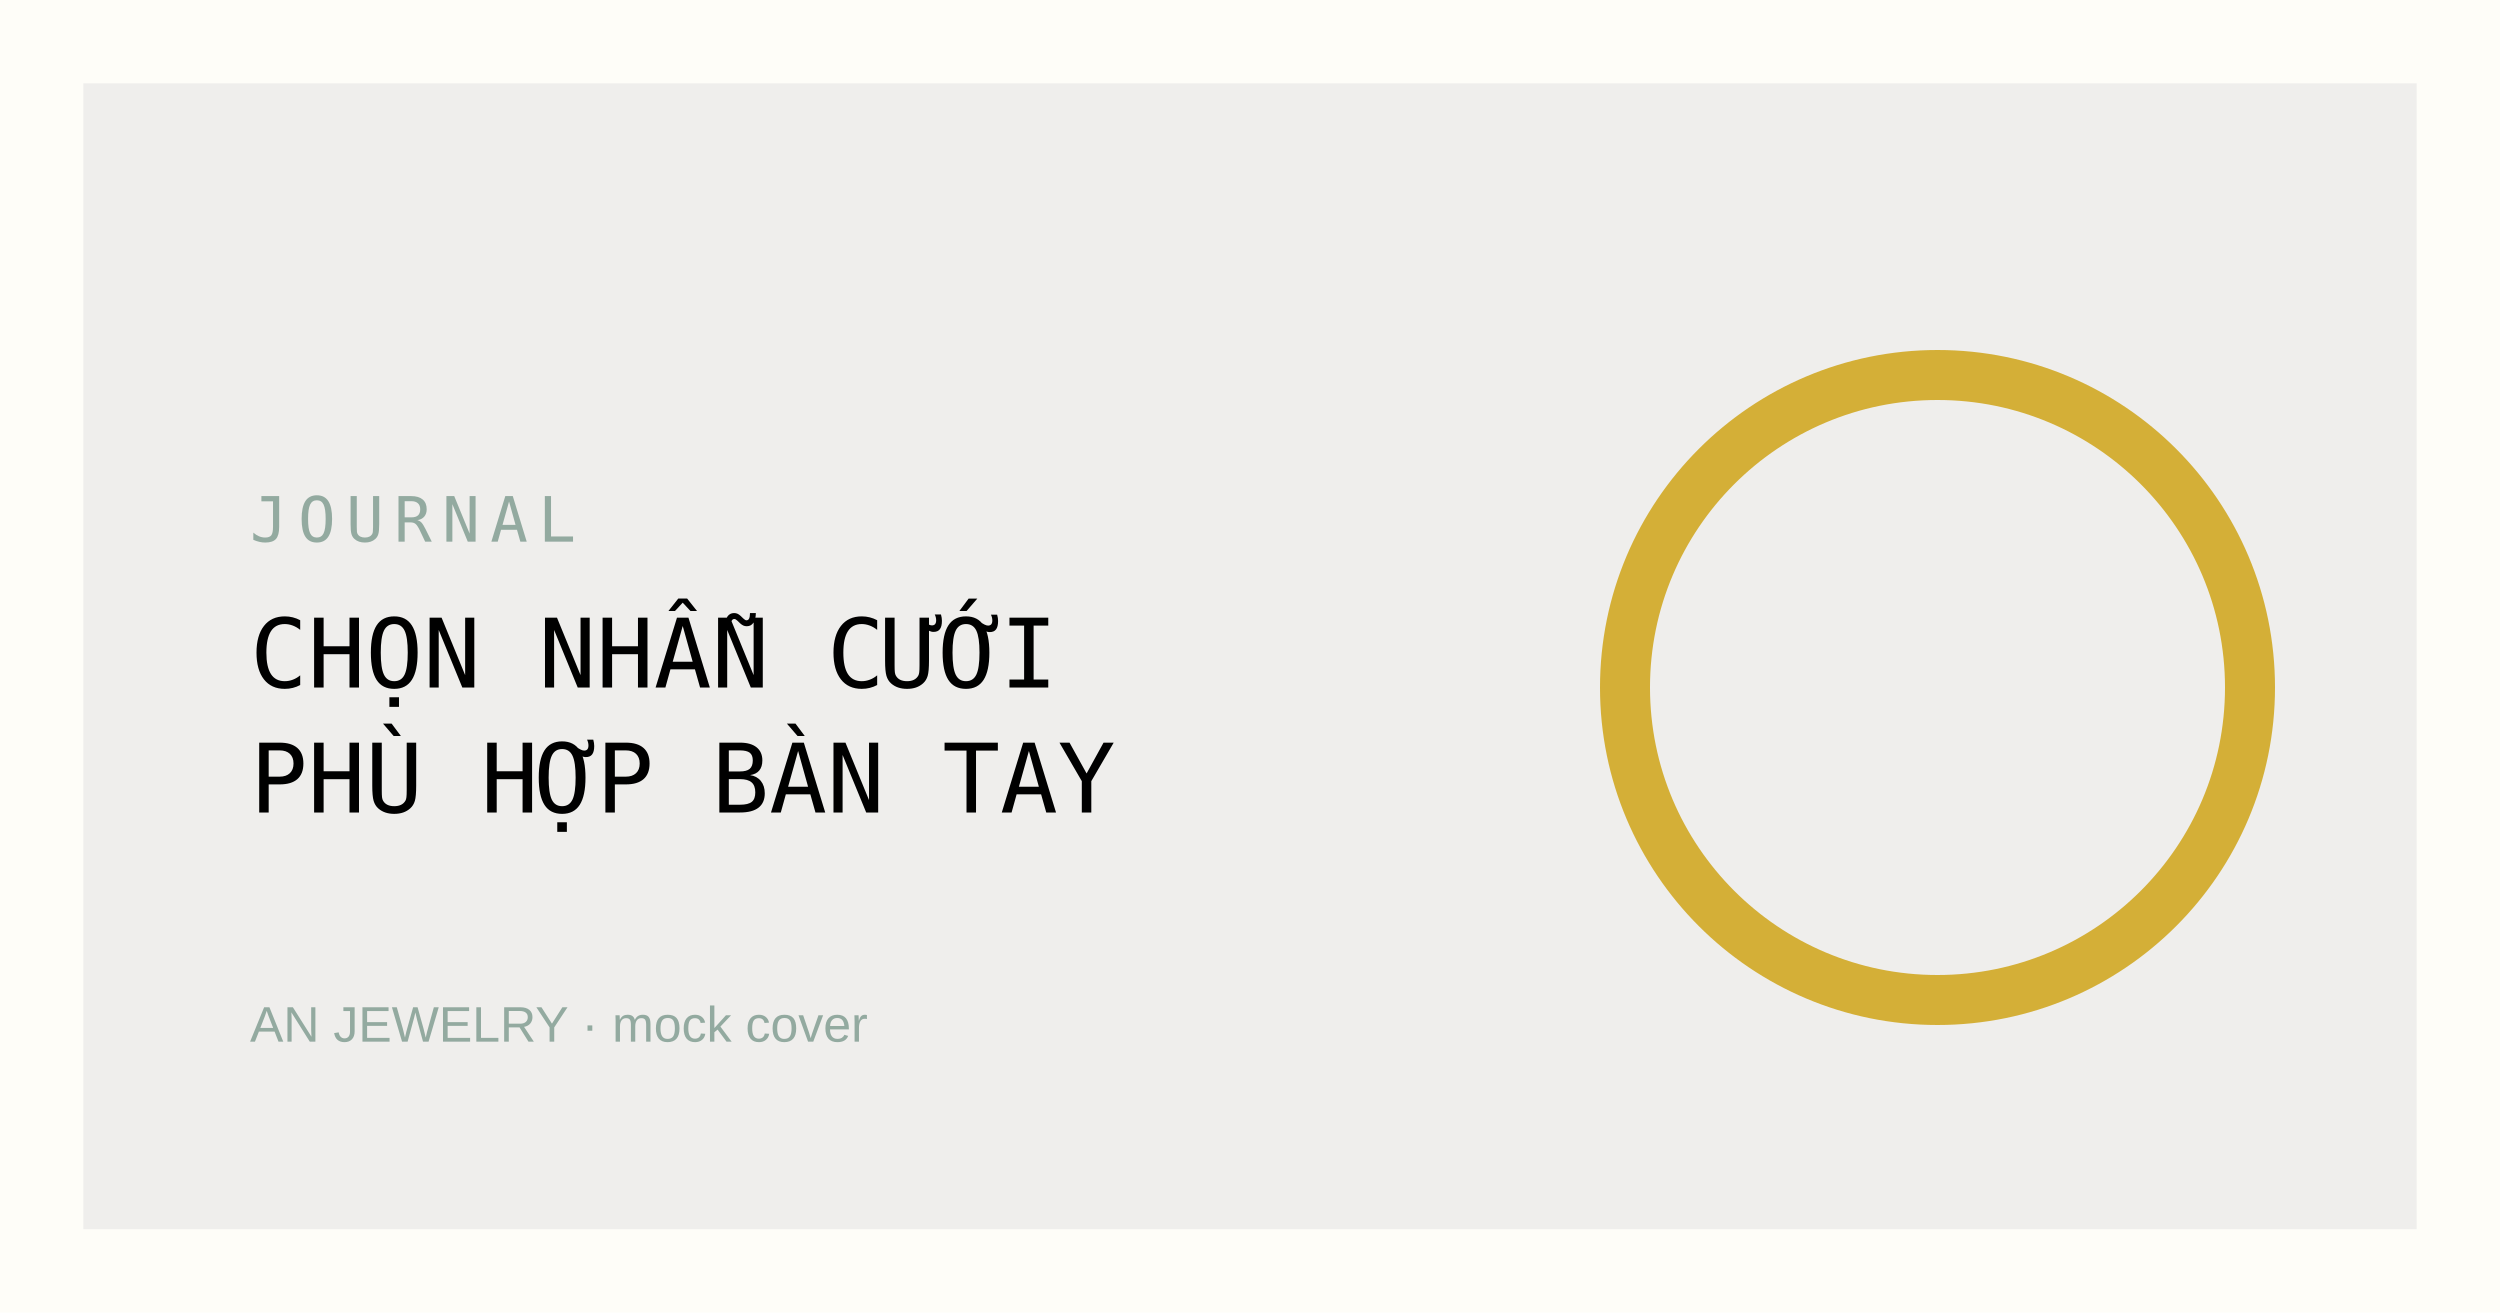
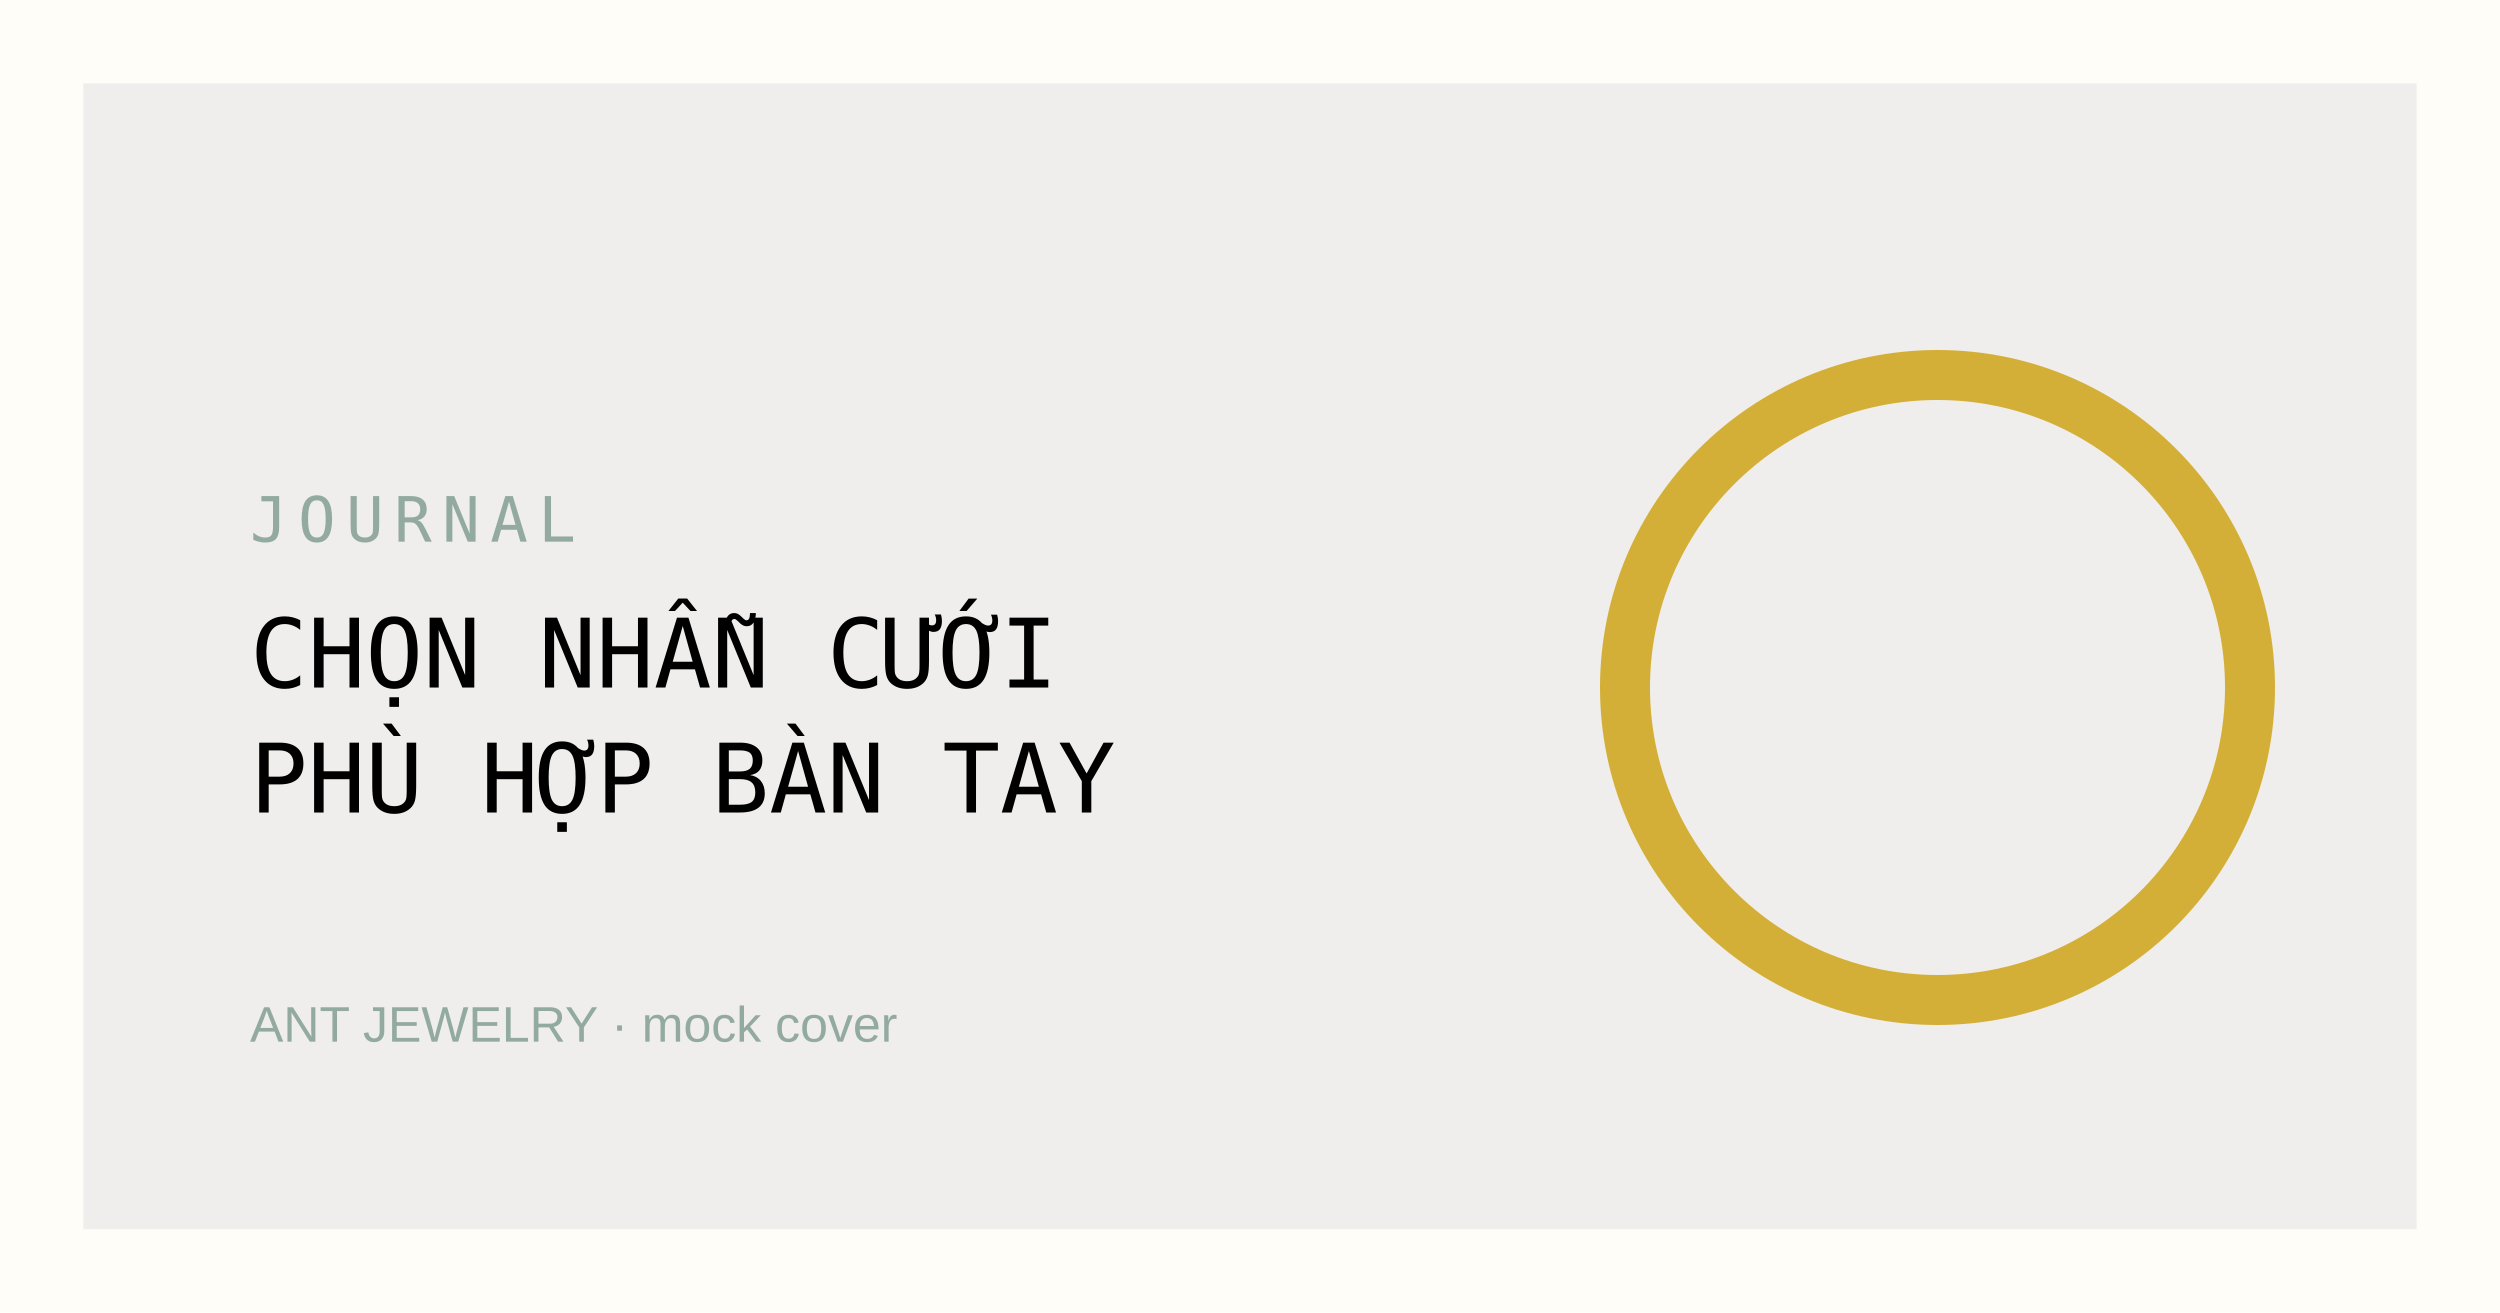
<svg xmlns="http://www.w3.org/2000/svg" viewBox="0 0 1200 630" role="img" aria-label="Ảnh bìa bài viết chọn nhẫn cưới">
  <rect width="1200" height="630" fill="#FEFDF8" />
  <rect x="40" y="40" width="1120" height="550" fill="#EFEEEC" />
  <circle cx="930" cy="330" r="150" fill="none" stroke="#D4AF37" stroke-width="24" />
  <text x="120" y="260" font-family="monospace" font-size="30" letter-spacing="5" fill="#93AAA0">JOURNAL</text>
  <text x="120" y="330" font-family="monospace" font-size="46" fill="#000">CHỌN NHẪN CƯỚI</text>
  <text x="120" y="390" font-family="monospace" font-size="46" fill="#000">PHÙ HỢP BÀN TAY</text>
-   <text x="120" y="500" font-family="Arial, sans-serif" font-size="24" fill="#93AAA0">AN JEWELRY · mock cover</text>
+   <text x="120" y="500" font-family="Arial, sans-serif" font-size="24" fill="#93AAA0">ANT JEWELRY · mock cover</text>
</svg>
